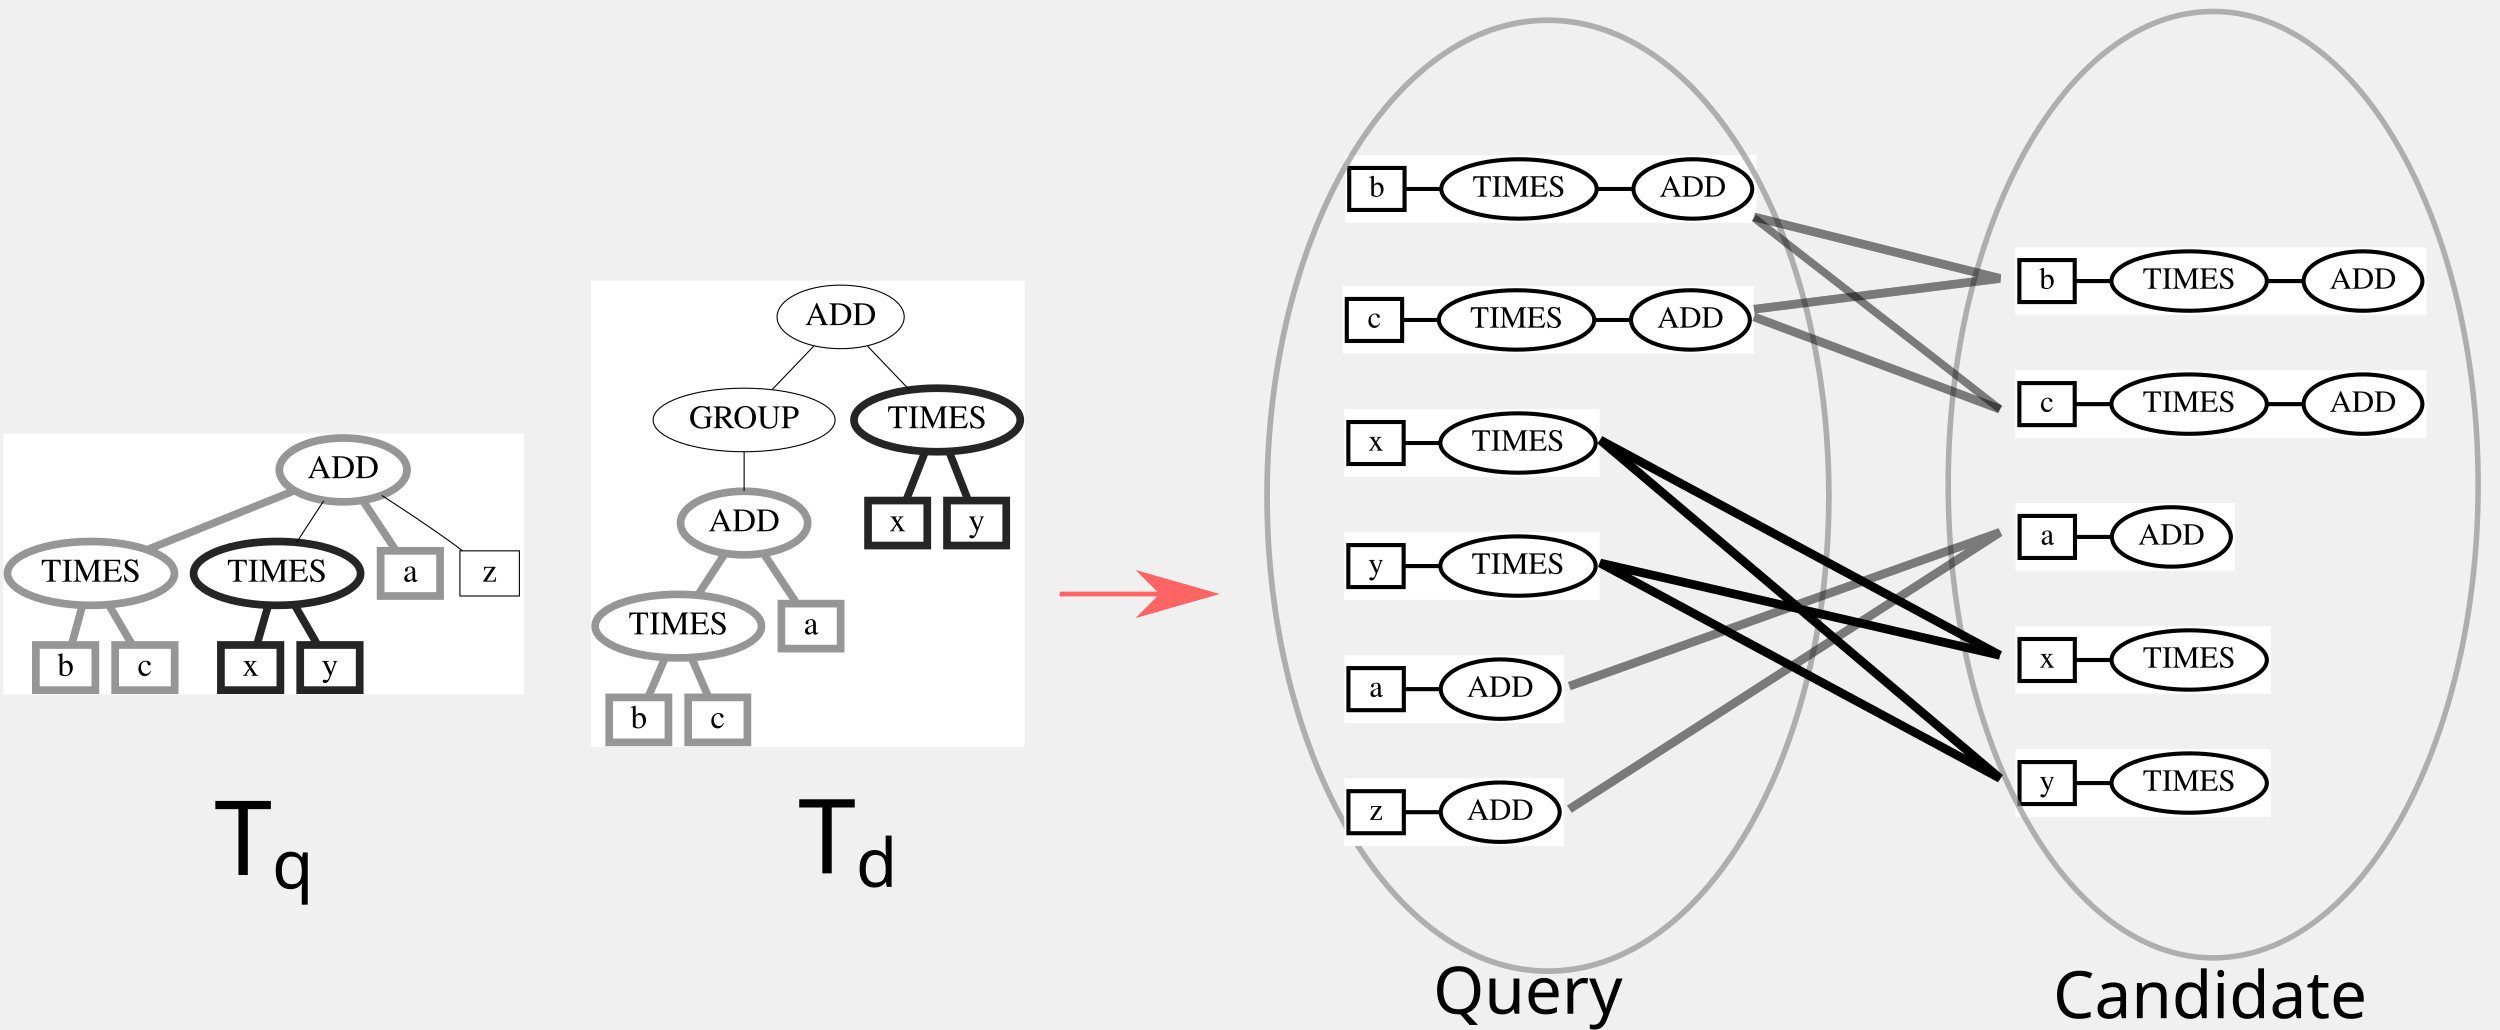
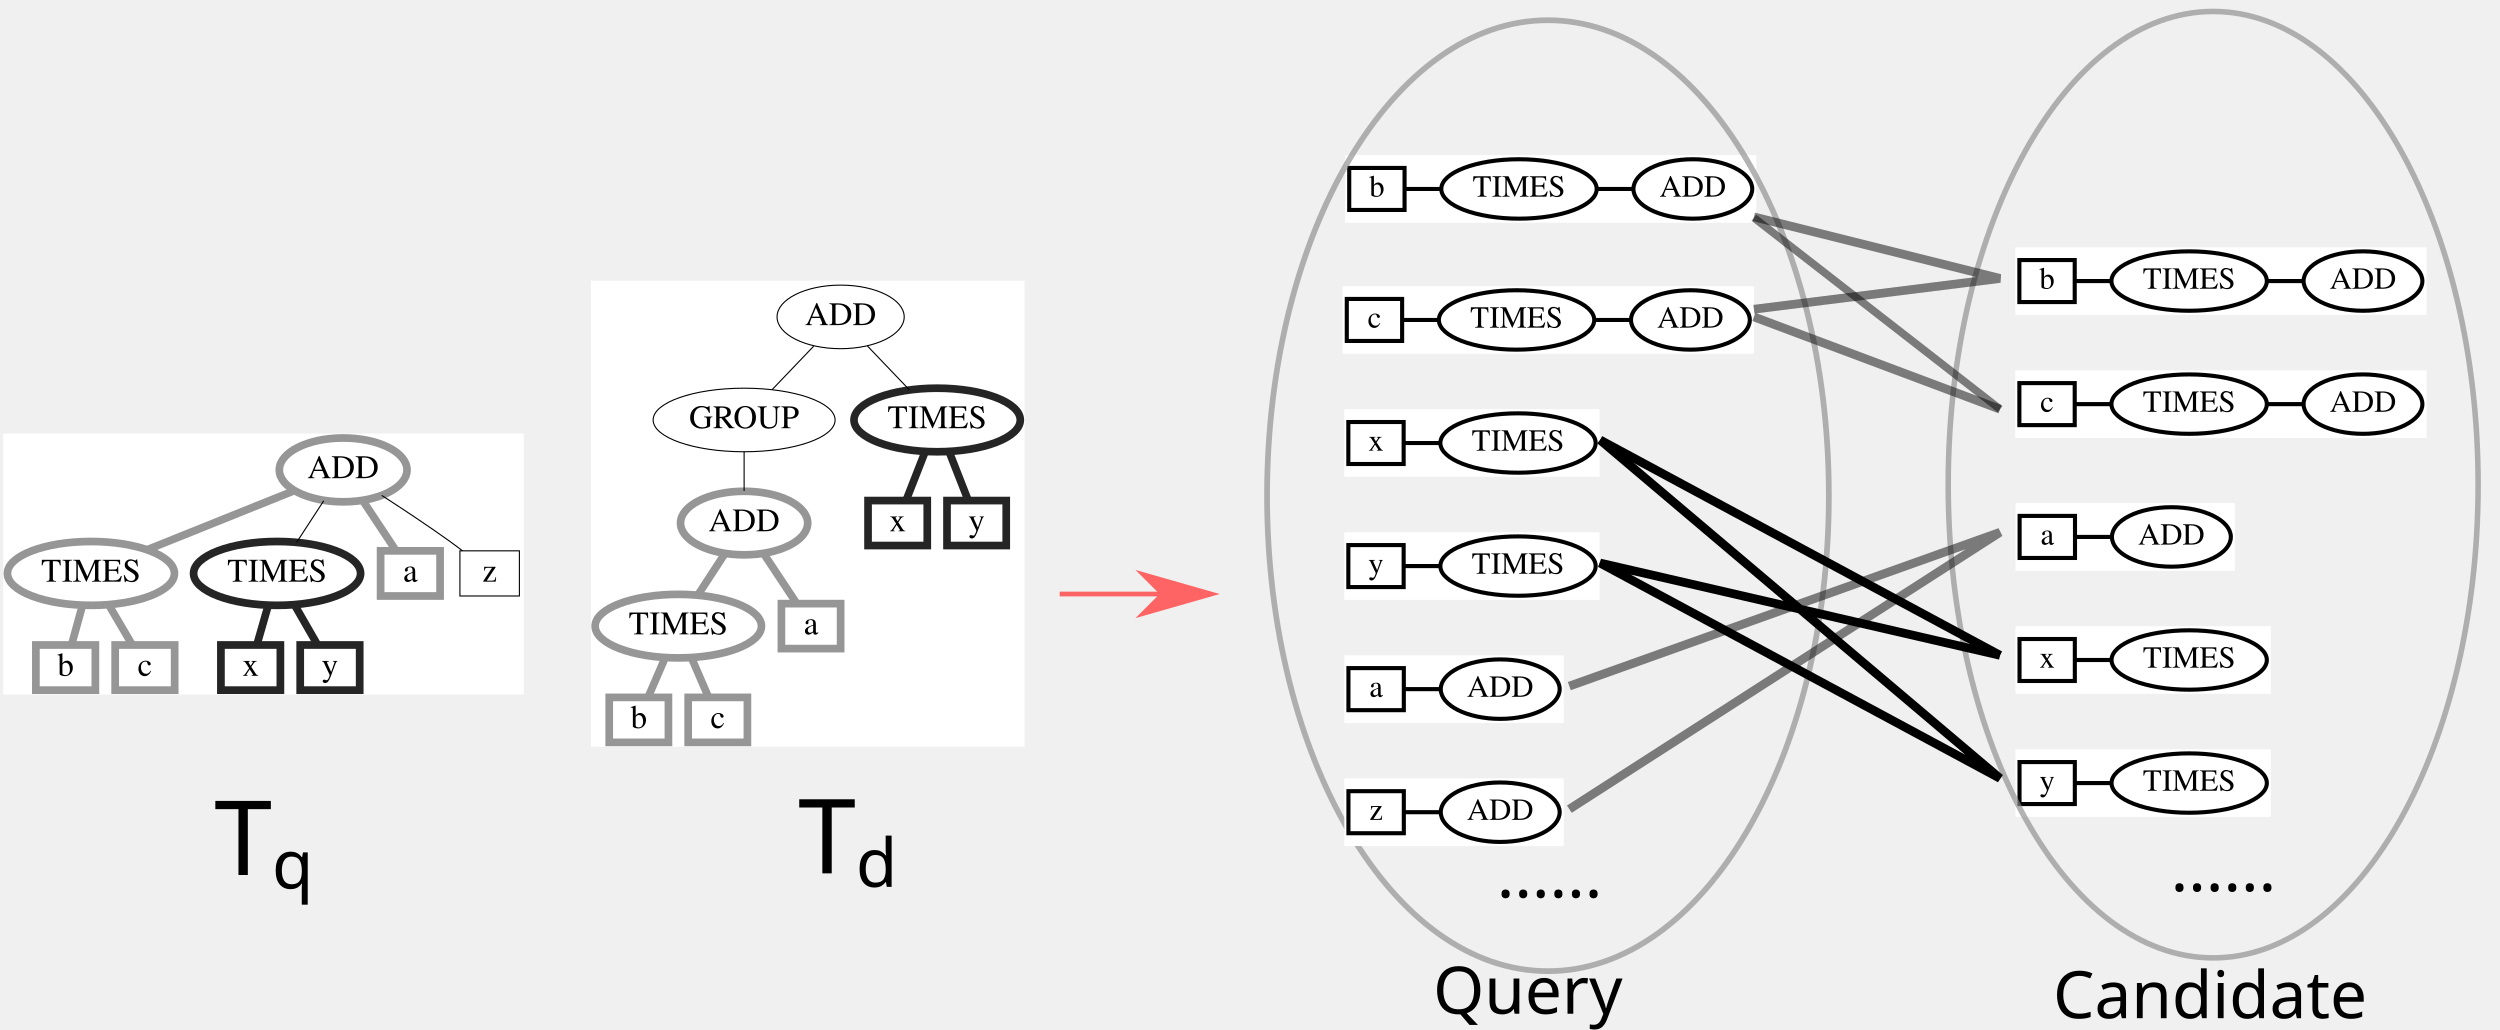
<svg xmlns="http://www.w3.org/2000/svg" xmlns:ns1="http://www.openswatchbook.org/uri/2009/osb" width="860mm" height="354mm" viewBox="0 0 860 354" version="1.1" id="svg8">
  <defs id="defs2">
    <marker orient="auto" refY="0.0" refX="0.0" id="Arrow1Lstart" style="overflow:visible">
      <path id="path1428" d="M 0.0,0.0 L 5.0,-5.0 L -12.5,0.0 L 5.0,5.0 L 0.0,0.0 z " style="fill-rule:evenodd;stroke:#ff6464;stroke-width:1pt;stroke-opacity:1;fill:#ff6464;fill-opacity:1" transform="scale(0.8) translate(12.5,0)" />
    </marker>
    <linearGradient id="linearGradient6037" ns1:paint="solid">
      <stop style="stop-color:#000008;stop-opacity:1;" offset="0" id="stop6035" />
    </linearGradient>
  </defs>
  <g id="layer1" transform="translate(0,57)">
    <g transform="matrix(0.3525228,0,0,0.3525228,464.132,18.22031)" class="graph" id="graph0">
      <polygon id="polygon4520" points="397.286,-61.983 397.286,4 -4,4 -4,-61.983 " stroke="transparent" style="fill:#ffffff" />
      <g class="node" id="node1">
        <polygon id="polygon4524" points="0,-8.491 54,-8.491 54,-49.491 0,-49.491 " style="fill:none;stroke:#000000;stroke-width:4" />
        <text id="text4526" font-size="30.00" y="-21.491" x="27" style="font-size:30px;font-family:Times;text-anchor:middle;fill:#000000">b</text>
      </g>
      <g class="node" id="node2">
        <ellipse id="ellipse4531" ry="28.983" rx="75.821" cy="-28.991" cx="165.66" style="fill:none;stroke:#000000;stroke-width:4" />
        <text id="text4533" font-size="30.00" y="-21.491" x="165.66" style="font-size:30px;font-family:Times;text-anchor:middle;fill:#000000">TIMES</text>
      </g>
      <g class="edge" id="edge1">
        <path id="path4538" d="m 54.064,-28.991 c 10.482,0 23.049,0 35.91,0" style="fill:none;stroke:#000000;stroke-width:4" />
      </g>
      <g class="node" id="node3">
        <ellipse id="ellipse4543" ry="28.983" rx="57.965" cy="-28.991" cx="335.304" style="fill:none;stroke:#000000;stroke-width:4" />
        <text id="text4545" font-size="30.00" y="-21.491" x="335.304" style="font-size:30px;font-family:Times;text-anchor:middle;fill:#000000">ADD</text>
      </g>
      <g class="edge" id="edge2">
        <path id="path4550" d="m 241.551,-28.991 c 11.998,0 24.237,0 35.742,0" style="fill:none;stroke:#000000;stroke-width:4" />
      </g>
    </g>
    <ellipse style="fill:none;fill-opacity:1;stroke:#8d8d8d;stroke-width:1.97;stroke-miterlimit:4;stroke-dasharray:none;stroke-dashoffset:0;stroke-opacity:0.662" id="path4583-3" cx="532.496" cy="113.514" rx="96.627" ry="163.559" />
    <g transform="matrix(0.3525228,0,0,0.3525228,463.2943,63.28434)" class="graph" id="graph0-5">
      <polygon id="polygon6073" points="397.286,-61.983 397.286,4 -4,4 -4,-61.983 " stroke="transparent" style="fill:#ffffff" />
      <g class="node" id="node1-6">
        <polygon id="polygon6077" points="0,-8.491 54,-8.491 54,-49.491 0,-49.491 " style="fill:none;stroke:#000000;stroke-width:4" />
        <text id="text6079" font-size="30.00" y="-21.491" x="27" style="font-size:30px;font-family:Times;text-anchor:middle;fill:#000000">c</text>
      </g>
      <g class="node" id="node2-1">
        <ellipse id="ellipse6084" ry="28.983" rx="75.821" cy="-28.991" cx="165.66" style="fill:none;stroke:#000000;stroke-width:4" />
        <text id="text6086" font-size="30.00" y="-21.491" x="165.66" style="font-size:30px;font-family:Times;text-anchor:middle;fill:#000000">TIMES</text>
      </g>
      <g class="edge" id="edge1-1">
        <path id="path6091" d="m 54.064,-28.991 c 10.482,0 23.049,0 35.91,0" style="fill:none;stroke:#000000;stroke-width:4" />
      </g>
      <g class="node" id="node3-5">
        <ellipse id="ellipse6096" ry="28.983" rx="57.965" cy="-28.991" cx="335.304" style="fill:none;stroke:#000000;stroke-width:4" />
        <text id="text6098" font-size="30.00" y="-21.491" x="335.304" style="font-size:30px;font-family:Times;text-anchor:middle;fill:#000000">ADD</text>
      </g>
      <g class="edge" id="edge2-9">
        <path id="path6103" d="m 241.551,-28.991 c 11.998,0 24.237,0 35.742,0" style="fill:none;stroke:#000000;stroke-width:4" />
      </g>
    </g>
    <g transform="matrix(0.352325,0,0,0.352325,463.8296,105.6119)" class="graph" id="graph0-7">
      <polygon id="polygon6140" points="-4,-61.983 245.321,-61.983 245.321,4 -4,4 " stroke="transparent" style="fill:#ffffff" />
      <g class="node" id="node1-8">
        <polygon id="polygon6144" points="0,-49.491 0,-8.491 54,-8.491 54,-49.491 " style="fill:none;stroke:#000000;stroke-width:4" />
        <text id="text6146" font-size="30.00" y="-21.491" x="27" style="font-size:30px;font-family:Times;text-anchor:middle;fill:#000000">x</text>
      </g>
      <g class="node" id="node2-5">
        <ellipse id="ellipse6151" ry="28.983" rx="75.821" cy="-28.991" cx="165.66" style="fill:none;stroke:#000000;stroke-width:4" />
        <text id="text6153" font-size="30.00" y="-21.491" x="165.66" style="font-size:30px;font-family:Times;text-anchor:middle;fill:#000000">TIMES</text>
      </g>
      <g class="edge" id="edge1-7">
        <path id="path6158" d="m 54.064,-28.991 c 10.482,0 23.049,0 35.91,0" style="fill:none;stroke:#000000;stroke-width:4" />
      </g>
    </g>
    <g transform="matrix(0.352325,0,0,0.352325,463.8296,147.9452)" class="graph" id="graph0-8">
      <polygon id="polygon6186" points="-4,-61.983 245.321,-61.983 245.321,4 -4,4 " stroke="transparent" style="fill:#ffffff" />
      <g class="node" id="node1-5">
        <polygon id="polygon6190" points="0,-49.491 0,-8.491 54,-8.491 54,-49.491 " style="fill:none;stroke:#000000;stroke-width:4" />
        <text id="text6192" font-size="30.00" y="-21.491" x="27" style="font-size:30px;font-family:Times;text-anchor:middle;fill:#000000">y</text>
      </g>
      <g class="node" id="node2-9">
        <ellipse id="ellipse6197" ry="28.983" rx="75.821" cy="-28.991" cx="165.66" style="fill:none;stroke:#000000;stroke-width:4" />
        <text id="text6199" font-size="30.00" y="-21.491" x="165.66" style="font-size:30px;font-family:Times;text-anchor:middle;fill:#000000">TIMES</text>
      </g>
      <g class="edge" id="edge1-75">
        <path id="path6204" d="m 54.064,-28.991 c 10.482,0 23.049,0 35.91,0" style="fill:none;stroke:#000000;stroke-width:4" />
      </g>
    </g>
    <g transform="matrix(0.3528272,0,0,0.3528272,463.8614,190.2931)" class="graph" id="graph0-89">
      <polygon id="polygon6232" points="-4,-61.983 209.965,-61.983 209.965,4 -4,4 " stroke="transparent" style="fill:#ffffff" />
      <g class="node" id="node1-64">
        <polygon id="polygon6236" points="0,-49.491 0,-8.491 54,-8.491 54,-49.491 " style="fill:none;stroke:#000000;stroke-width:4" />
        <text id="text6238" font-size="30.00" y="-21.491" x="27" style="font-size:30px;font-family:Times;text-anchor:middle;fill:#000000">a</text>
      </g>
      <g class="node" id="node2-3">
        <ellipse id="ellipse6243" ry="28.983" rx="57.965" cy="-28.991" cx="147.983" style="fill:none;stroke:#000000;stroke-width:4" />
        <text id="text6245" font-size="30.00" y="-21.491" x="147.983" style="font-size:30px;font-family:Times;text-anchor:middle;fill:#000000">ADD</text>
      </g>
      <g class="edge" id="edge1-3">
        <path id="path6250" d="m 54.151,-28.991 c 10.589,0 23.161,0 35.605,0" style="fill:none;stroke:#000000;stroke-width:4" />
      </g>
    </g>
    <g transform="matrix(0.3528272,0,0,0.3528272,463.8614,232.6264)" class="graph" id="graph0-9">
      <polygon id="polygon6278" points="-4,-61.983 209.965,-61.983 209.965,4 -4,4 " stroke="transparent" style="fill:#ffffff" />
      <g class="node" id="node1-7">
        <polygon id="polygon6282" points="0,-49.491 0,-8.491 54,-8.491 54,-49.491 " style="fill:none;stroke:#000000;stroke-width:4" />
        <text id="text6284" font-size="30.00" y="-21.491" x="27" style="font-size:30px;font-family:Times;text-anchor:middle;fill:#000000">z</text>
      </g>
      <g class="node" id="node2-7">
        <ellipse id="ellipse6289" ry="28.983" rx="57.965" cy="-28.991" cx="147.983" style="fill:none;stroke:#000000;stroke-width:4" />
        <text id="text6291" font-size="30.00" y="-21.491" x="147.983" style="font-size:30px;font-family:Times;text-anchor:middle;fill:#000000">ADD</text>
      </g>
      <g class="edge" id="edge1-6">
        <path id="path6296" d="m 54.151,-28.991 c 10.589,0 23.161,0 35.605,0" style="fill:none;stroke:#000000;stroke-width:4" />
      </g>
    </g>
    <g transform="matrix(0.3525228,0,0,0.3525228,694.6643,49.90298)" class="graph" id="graph0-0">
      <polygon id="polygon6324" points="397.286,4 -4,4 -4,-61.983 397.286,-61.983 " stroke="transparent" style="fill:#ffffff" />
      <g class="node" id="node1-3">
        <polygon id="polygon6328" points="54,-8.491 54,-49.491 0,-49.491 0,-8.491 " style="fill:none;stroke:#000000;stroke-width:4" />
        <text id="text6330" font-size="30.00" y="-21.491" x="27" style="font-size:30px;font-family:Times;text-anchor:middle;fill:#000000">b</text>
      </g>
      <g class="node" id="node2-0">
        <ellipse id="ellipse6335" ry="28.983" rx="75.821" cy="-28.991" cx="165.66" style="fill:none;stroke:#000000;stroke-width:4" />
        <text id="text6337" font-size="30.00" y="-21.491" x="165.66" style="font-size:30px;font-family:Times;text-anchor:middle;fill:#000000">TIMES</text>
      </g>
      <g class="edge" id="edge1-9">
        <path id="path6342" d="m 54.064,-28.991 c 10.482,0 23.049,0 35.91,0" style="fill:none;stroke:#000000;stroke-width:4" />
      </g>
      <g class="node" id="node3-2">
        <ellipse id="ellipse6347" ry="28.983" rx="57.965" cy="-28.991" cx="335.304" style="fill:none;stroke:#000000;stroke-width:4" />
        <text id="text6349" font-size="30.00" y="-21.491" x="335.304" style="font-size:30px;font-family:Times;text-anchor:middle;fill:#000000">ADD</text>
      </g>
      <g class="edge" id="edge2-5">
        <path id="path6354" d="m 241.551,-28.991 c 11.998,0 24.237,0 35.742,0" style="fill:none;stroke:#000000;stroke-width:4" />
      </g>
    </g>
    <g transform="matrix(0.3525228,0,0,0.3525228,694.6643,92.23631)" class="graph" id="graph0-6">
      <polygon id="polygon6389" points="397.286,4 -4,4 -4,-61.983 397.286,-61.983 " stroke="transparent" style="fill:#ffffff" />
      <g class="node" id="node1-9">
        <polygon id="polygon6393" points="54,-8.491 54,-49.491 0,-49.491 0,-8.491 " style="fill:none;stroke:#000000;stroke-width:4" />
        <text id="text6395" font-size="30.00" y="-21.491" x="27" style="font-size:30px;font-family:Times;text-anchor:middle;fill:#000000">c</text>
      </g>
      <g class="node" id="node2-2">
        <ellipse id="ellipse6400" ry="28.983" rx="75.821" cy="-28.991" cx="165.66" style="fill:none;stroke:#000000;stroke-width:4" />
        <text id="text6402" font-size="30.00" y="-21.491" x="165.66" style="font-size:30px;font-family:Times;text-anchor:middle;fill:#000000">TIMES</text>
      </g>
      <g class="edge" id="edge1-2">
        <path id="path6407" d="m 54.064,-28.991 c 10.482,0 23.049,0 35.91,0" style="fill:none;stroke:#000000;stroke-width:4" />
      </g>
      <g class="node" id="node3-4">
        <ellipse id="ellipse6412" ry="28.983" rx="57.965" cy="-28.991" cx="335.304" style="fill:none;stroke:#000000;stroke-width:4" />
        <text id="text6414" font-size="30.00" y="-21.491" x="335.304" style="font-size:30px;font-family:Times;text-anchor:middle;fill:#000000">ADD</text>
      </g>
      <g class="edge" id="edge2-7">
        <path id="path6419" d="m 241.551,-28.991 c 11.998,0 24.237,0 35.742,0" style="fill:none;stroke:#000000;stroke-width:4" />
      </g>
    </g>
    <g transform="matrix(0.3528272,0,0,0.3528272,694.7459,137.9351)" class="graph" id="graph0-93">
      <polygon id="polygon6454" points="-4,4 -4,-61.983 209.965,-61.983 209.965,4 " stroke="transparent" style="fill:#ffffff" />
      <g class="node" id="node1-68">
        <polygon id="polygon6458" points="54,-49.491 0,-49.491 0,-8.491 54,-8.491 " style="fill:none;stroke:#000000;stroke-width:4" />
        <text id="text6460" font-size="30.00" y="-21.491" x="27" style="font-size:30px;font-family:Times;text-anchor:middle;fill:#000000">a</text>
      </g>
      <g class="node" id="node2-02">
        <ellipse id="ellipse6465" ry="28.983" rx="57.965" cy="-28.991" cx="147.983" style="fill:none;stroke:#000000;stroke-width:4" />
        <text id="text6467" font-size="30.00" y="-21.491" x="147.983" style="font-size:30px;font-family:Times;text-anchor:middle;fill:#000000">ADD</text>
      </g>
      <g class="edge" id="edge1-10">
        <path id="path6472" d="m 54.151,-28.991 c 10.589,0 23.161,0 35.605,0" style="fill:none;stroke:#000000;stroke-width:4" />
      </g>
    </g>
    <g transform="matrix(0.352325,0,0,0.352325,694.7142,180.2538)" class="graph" id="graph0-62">
      <polygon id="polygon6500" points="245.321,-61.983 245.321,4 -4,4 -4,-61.983 " stroke="transparent" style="fill:#ffffff" />
      <g class="node" id="node1-58">
        <polygon id="polygon6504" points="0,-8.491 54,-8.491 54,-49.491 0,-49.491 " style="fill:none;stroke:#000000;stroke-width:4" />
        <text id="text6506" font-size="30.00" y="-21.491" x="27" style="font-size:30px;font-family:Times;text-anchor:middle;fill:#000000">x</text>
      </g>
      <g class="node" id="node2-6">
        <ellipse id="ellipse6511" ry="28.983" rx="75.821" cy="-28.991" cx="165.66" style="fill:none;stroke:#000000;stroke-width:4" />
        <text id="text6513" font-size="30.00" y="-21.491" x="165.66" style="font-size:30px;font-family:Times;text-anchor:middle;fill:#000000">TIMES</text>
      </g>
      <g class="edge" id="edge1-28">
        <path id="path6518" d="m 54.064,-28.991 c 10.482,0 23.049,0 35.91,0" style="fill:none;stroke:#000000;stroke-width:4" />
      </g>
    </g>
    <g transform="matrix(0.352325,0,0,0.352325,694.7142,222.5872)" class="graph" id="graph0-4">
      <polygon id="polygon6546" points="245.321,-61.983 245.321,4 -4,4 -4,-61.983 " stroke="transparent" style="fill:#ffffff" />
      <g class="node" id="node1-0">
        <polygon id="polygon6550" points="0,-8.491 54,-8.491 54,-49.491 0,-49.491 " style="fill:none;stroke:#000000;stroke-width:4" />
        <text id="text6552" font-size="30.00" y="-21.491" x="27" style="font-size:30px;font-family:Times;text-anchor:middle;fill:#000000">y</text>
      </g>
      <g class="node" id="node2-62">
        <ellipse id="ellipse6557" ry="28.983" rx="75.821" cy="-28.991" cx="165.66" style="fill:none;stroke:#000000;stroke-width:4" />
        <text id="text6559" font-size="30.00" y="-21.491" x="165.66" style="font-size:30px;font-family:Times;text-anchor:middle;fill:#000000">TIMES</text>
      </g>
      <g class="edge" id="edge1-99">
        <path id="path6564" d="m 54.064,-28.991 c 10.482,0 23.049,0 35.91,0" style="fill:none;stroke:#000000;stroke-width:4" />
      </g>
    </g>
    <ellipse style="fill:none;fill-opacity:1;stroke:#8d8d8d;stroke-width:1.909;stroke-miterlimit:4;stroke-dasharray:none;stroke-dashoffset:0;stroke-opacity:0.663" id="path4583-3-0" cx="761.328" cy="109.726" rx="91.144" ry="162.787" />
    <path style="fill:none;stroke:#000000;stroke-width:2.667;stroke-linecap:butt;stroke-linejoin:miter;stroke-miterlimit:4;stroke-dasharray:none;stroke-opacity:0.49" d="m 603.347,17.915 84.667,65.852" id="path6605" />
    <path style="fill:none;stroke:#000000;stroke-width:3;stroke-linecap:butt;stroke-linejoin:miter;stroke-miterlimit:4;stroke-dasharray:none;stroke-opacity:0.49" d="m 603.347,17.621 84.667,21.167 v 0 l -84.667,10.583 v 0" id="path6607" />
    <path style="fill:none;stroke:#000000;stroke-width:3;stroke-linecap:butt;stroke-linejoin:miter;stroke-miterlimit:4;stroke-dasharray:none;stroke-opacity:0.49" d="m 603.347,52.017 84.667,31.75 v 0" id="path6609" />
    <path style="fill:none;stroke:#000000;stroke-width:3;stroke-linecap:butt;stroke-linejoin:miter;stroke-miterlimit:4;stroke-dasharray:none;stroke-opacity:1" d="m 550.43,94.351 137.583,74.083 v 0" id="path6611" />
    <path style="fill:none;stroke:#000000;stroke-width:3;stroke-linecap:butt;stroke-linejoin:miter;stroke-miterlimit:4;stroke-dasharray:none;stroke-opacity:1" d="m 688.013,168.434 -137.583,-31.75 137.583,74.083 L 550.43,94.351" id="path6613" />
    <path style="fill:none;stroke:#000000;stroke-width:3;stroke-linecap:butt;stroke-linejoin:miter;stroke-miterlimit:4;stroke-dasharray:none;stroke-opacity:0.49" d="m 539.847,179.017 148.167,-52.917 v 0 l -148.167,95.25" id="path6615" />
    <flowRoot xml:space="preserve" id="flowRoot1005" style="font-style:normal;font-weight:normal;font-size:10.667px;line-height:5;font-family:sans-serif;letter-spacing:0px;word-spacing:0px;fill:#000000;fill-opacity:1;stroke:none">
      <flowRegion id="flowRegion1007" style="line-height:5">
        <rect id="rect1009" width="540" height="140" x="140" y="37.953" style="line-height:5" />
      </flowRegion>
      <flowPara id="flowPara1011" />
    </flowRoot>
    <flowRoot xml:space="preserve" id="flowRoot1013" style="font-style:normal;font-weight:normal;font-size:10.667px;line-height:0;font-family:sans-serif;letter-spacing:0px;word-spacing:0px;fill:#000000;fill-opacity:1;stroke:none">
      <flowRegion id="flowRegion1015">
        <rect id="rect1017" width="520" height="120" x="120" y="17.953" />
      </flowRegion>
      <flowPara id="flowPara1019" />
    </flowRoot>
    <flowRoot xml:space="preserve" id="flowRoot1021" style="font-style:normal;font-weight:normal;font-size:10.667px;line-height:0;font-family:sans-serif;letter-spacing:0px;word-spacing:0px;fill:#000000;fill-opacity:1;stroke:none">
      <flowRegion id="flowRegion1023">
        <rect id="rect1025" width="540" height="80" x="140" y="37.953" />
      </flowRegion>
      <flowPara id="flowPara1027" />
    </flowRoot>
    <text xml:space="preserve" style="font-style:normal;font-weight:normal;font-size:14.111px;line-height:0;font-family:sans-serif;letter-spacing:0px;word-spacing:0px;fill:#000000;fill-opacity:1;stroke:none;stroke-width:0.265" x="492.983" y="291.73" id="text1035">
      <tspan id="tspan1033" x="492.983" y="291.73" style="font-size:22.578px;stroke-width:0.265">Query</tspan>
    </text>
    <text xml:space="preserve" style="font-style:normal;font-weight:normal;font-size:14.111px;line-height:0;font-family:sans-serif;letter-spacing:0px;word-spacing:0px;fill:#000000;fill-opacity:1;stroke:none;stroke-width:0.265" x="706.243" y="293.266" id="text1039">
      <tspan id="tspan1037" x="706.243" y="293.266" style="font-size:22.578px;stroke-width:0.265">Candidate</tspan>
    </text>
    <g transform="matrix(0.3788796,0,0,0.3788796,2.620095,180.4116)" class="graph" id="graph0-66">
      <polygon id="polygon1023" points="468.66,4 -4,4 -4,-232.97 468.66,-232.97 " stroke="transparent" style="fill:#ffffff" />
      <g class="node" id="node1-4">
        <ellipse id="ellipse1027" ry="28.98" rx="57.97" cy="-199.97" cx="304.66" style="fill:none;stroke:#969696;stroke-width:7" />
        <text id="text1029" font-size="30.00" y="-192.47" x="304.66" style="font-size:30px;font-family:Times;text-anchor:middle">ADD</text>
      </g>
      <g class="node" id="node2-95">
        <ellipse id="ellipse1034" ry="28.98" rx="75.82" cy="-105.99" cx="75.66" style="fill:none;stroke:#969696;stroke-width:7" />
        <text id="text1036" font-size="30.00" y="-98.49" x="75.66" style="font-size:30px;font-family:Times;text-anchor:middle">TIMES</text>
      </g>
      <g class="edge" id="edge1-0">
        <path id="path1041" d="m 260.24,-181.13 c -38.24,15.36 -93.43,37.53 -133.49,53.62" style="fill:none;stroke:#969696;stroke-width:7" />
      </g>
      <g class="node" id="node3-48">
        <ellipse id="ellipse1046" ry="28.98" rx="75.82" cy="-105.99" cx="244.66" style="fill:none;stroke:#252525;stroke-width:7" />
        <text id="text1048" font-size="30.00" y="-98.49" x="244.66" style="font-size:30px;font-family:Times;text-anchor:middle">TIMES</text>
      </g>
      <g class="edge" id="edge2-71">
        <path id="path1053" d="m 286.98,-171.87 c -7.74,11.87 -16.81,25.77 -24.56,37.65" style="fill:none;stroke:#000000" />
      </g>
      <g class="node" id="node4">
        <polygon id="polygon1058" points="392.66,-85.49 392.66,-126.49 338.66,-126.49 338.66,-85.49 " style="fill:none;stroke:#969696;stroke-width:7" />
        <text id="text1060" font-size="30.00" y="-98.49" x="365.66" style="font-size:30px;font-family:Times;text-anchor:middle">a</text>
      </g>
      <g class="edge" id="edge3">
        <path id="path1065" d="m 322.63,-171.87 c 9.63,14.52 21.28,32.08 30.02,45.27" style="fill:none;stroke:#969696;stroke-width:7" />
      </g>
      <g class="node" id="node9">
        <polygon id="polygon1070" points="464.66,-85.49 464.66,-126.49 410.66,-126.49 410.66,-85.49 " style="fill:none;stroke:#000000" />
        <text id="text1072" font-size="30.00" y="-98.49" x="437.66" style="font-size:30px;font-family:Times;text-anchor:middle">z</text>
      </g>
      <g class="edge" id="edge8">
        <path id="path1077" d="m 339.67,-176.81 c 18.64,12.03 41.82,27.37 61.99,41.83 3.73,2.67 7.62,5.57 11.4,8.46" style="fill:none;stroke:#000000" />
      </g>
      <g class="node" id="node5">
        <polygon id="polygon1082" points="79.66,0 79.66,-41 25.66,-41 25.66,0 " style="fill:none;stroke:#969696;stroke-width:7" />
        <text id="text1084" font-size="30.00" y="-13" x="52.66" style="font-size:30px;font-family:Times;text-anchor:middle">b</text>
      </g>
      <g class="edge" id="edge4">
        <path id="path1089" d="m 67.87,-76.73 c -3.23,11.74 -6.9,25.06 -9.82,35.68" style="fill:none;stroke:#969696;stroke-width:7" />
      </g>
      <g class="node" id="node6">
        <polygon id="polygon1094" points="151.66,0 151.66,-41 97.66,-41 97.66,0 " style="fill:none;stroke:#969696;stroke-width:7" />
        <text id="text1096" font-size="30.00" y="-13" x="124.66" style="font-size:30px;font-family:Times;text-anchor:middle">c</text>
      </g>
      <g class="edge" id="edge5">
        <path id="path1101" d="m 91.7,-77.65 c 6.98,11.89 15,25.55 21.38,36.43" style="fill:none;stroke:#969696;stroke-width:7" />
      </g>
      <g class="node" id="node7">
        <polygon id="polygon1106" points="247.66,0 247.66,-41 193.66,-41 193.66,0 " style="fill:none;stroke:#252525;stroke-width:7" />
        <text id="text1108" font-size="30.00" y="-13" x="220.66" style="font-size:30px;font-family:Times;text-anchor:middle">x</text>
      </g>
      <g class="edge" id="edge6">
        <path id="path1113" d="m 236.54,-76.73 c -3.38,11.74 -7.21,25.06 -10.26,35.68" style="fill:none;stroke:#252525;stroke-width:7" />
      </g>
      <g class="node" id="node8">
        <polygon id="polygon1118" points="319.66,0 319.66,-41 265.66,-41 265.66,0 " style="fill:none;stroke:#252525;stroke-width:7" />
        <text id="text1120" font-size="30.00" y="-13" x="292.66" style="font-size:30px;font-family:Times;text-anchor:middle">y</text>
      </g>
      <g class="edge" id="edge7">
        <path id="path1125" d="m 260.64,-77.19 c 6.82,11.86 14.61,25.41 20.81,36.18" style="fill:none;stroke:#252525;stroke-width:7" />
      </g>
    </g>
    <g transform="matrix(0.3772705,0,0,0.3772705,204.7954,198.3736)" class="graph" id="graph0-72">
      <polygon id="polygon1202" points="-4,-420.93 391.32,-420.93 391.32,4 -4,4 " stroke="transparent" style="fill:#ffffff" />
      <g class="node" id="node1-72">
        <ellipse id="ellipse1206" ry="28.98" rx="57.97" cy="-387.94" cx="223.66" style="fill:none;stroke:#000000" />
        <text id="text1208" font-size="30.00" y="-380.44" x="223.66" style="font-size:30px;font-family:Times;text-anchor:middle">ADD</text>
      </g>
      <g class="node" id="node3-26">
        <ellipse id="ellipse1213" ry="28.98" rx="82.96" cy="-293.96" cx="135.66" style="fill:none;stroke:#000000" />
        <text id="text1215" font-size="30.00" y="-286.46" x="135.66" style="font-size:30px;font-family:Times;text-anchor:middle">GROUP</text>
      </g>
      <g class="edge" id="edge1-106">
        <path id="path1220" d="m 199.15,-361.32 c -11.8,12.34 -25.94,27.12 -37.88,39.6" style="fill:none;stroke:#000000" />
      </g>
      <g class="node" id="node5-1">
        <ellipse id="ellipse1225" ry="28.98" rx="75.82" cy="-293.96" cx="311.66" style="fill:none;stroke:#252525;stroke-width:7" />
        <text id="text1227" font-size="30.00" y="-286.46" x="311.66" style="font-size:30px;font-family:Times;text-anchor:middle">TIMES</text>
      </g>
      <g class="edge" id="edge4-5">
        <path id="path1232" d="m 248.17,-361.32 c 11.9,12.44 26.19,27.37 38.19,39.92" style="fill:none;stroke:#000000" />
      </g>
      <g class="node" id="node2-94">
        <ellipse id="ellipse1237" ry="28.98" rx="57.97" cy="-199.97" cx="135.66" style="fill:none;stroke:#969696;stroke-width:7" />
        <text id="text1239" font-size="30.00" y="-192.47" x="135.66" style="font-size:30px;font-family:Times;text-anchor:middle">ADD</text>
      </g>
      <g class="node" id="node4-9">
        <ellipse id="ellipse1244" ry="28.98" rx="75.82" cy="-105.99" cx="75.66" style="fill:none;stroke:#969696;stroke-width:7" />
        <text id="text1246" font-size="30.00" y="-98.49" x="75.66" style="font-size:30px;font-family:Times;text-anchor:middle">TIMES</text>
      </g>
      <g class="edge" id="edge3-0">
        <path id="path1251" d="m 117.98,-171.87 c -7.74,11.87 -16.81,25.77 -24.56,37.65" style="fill:none;stroke:#969696;stroke-width:7" />
      </g>
      <g class="node" id="node6-9">
        <polygon id="polygon1256" points="169.66,-126.49 169.66,-85.49 223.66,-85.49 223.66,-126.49 " style="fill:none;stroke:#969696;stroke-width:7" />
        <text id="text1258" font-size="30.00" y="-98.49" x="196.66" style="font-size:30px;font-family:Times;text-anchor:middle">a</text>
      </g>
      <g class="edge" id="edge5-1">
        <path id="path1263" d="m 153.63,-171.87 c 9.63,14.52 21.28,32.08 30.02,45.27" style="fill:none;stroke:#969696;stroke-width:7" />
      </g>
      <g class="edge" id="edge2-77">
        <path id="path1268" d="m 135.66,-264.86 c 0,11.31 0,24.32 0,35.64" style="fill:none;stroke:#000000" />
      </g>
      <g class="node" id="node7-1">
        <polygon id="polygon1273" points="12.66,-41 12.66,0 66.66,0 66.66,-41 " style="fill:none;stroke:#969696;stroke-width:7" />
        <text id="text1275" font-size="30.00" y="-13" x="39.66" style="font-size:30px;font-family:Times;text-anchor:middle">b</text>
      </g>
      <g class="edge" id="edge6-1">
        <path id="path1280" d="m 63.67,-77.19 c -5.11,11.86 -10.96,25.41 -15.6,36.18" style="fill:none;stroke:#969696;stroke-width:7" />
      </g>
      <g class="node" id="node8-5">
        <polygon id="polygon1285" points="84.66,-41 84.66,0 138.66,0 138.66,-41 " style="fill:none;stroke:#969696;stroke-width:7" />
        <text id="text1287" font-size="30.00" y="-13" x="111.66" style="font-size:30px;font-family:Times;text-anchor:middle">c</text>
      </g>
      <g class="edge" id="edge7-9">
        <path id="path1292" d="m 87.65,-77.19 c 5.11,11.86 10.96,25.41 15.6,36.18" style="fill:none;stroke:#969696;stroke-width:7" />
      </g>
      <g class="node" id="node9-7">
        <polygon id="polygon1297" points="248.66,-220.47 248.66,-179.47 302.66,-179.47 302.66,-220.47 " style="fill:none;stroke:#252525;stroke-width:7" />
        <text id="text1299" font-size="30.00" y="-192.47" x="275.66" style="font-size:30px;font-family:Times;text-anchor:middle">x</text>
      </g>
      <g class="edge" id="edge8-7">
        <path id="path1304" d="m 300.66,-264.86 c -5.58,14.27 -12.23,31.25 -17.26,44.12" style="fill:none;stroke:#252525;stroke-width:7" />
      </g>
      <g class="node" id="node10">
        <polygon id="polygon1309" points="320.66,-220.47 320.66,-179.47 374.66,-179.47 374.66,-220.47 " style="fill:none;stroke:#252525;stroke-width:7" />
        <text id="text1311" font-size="30.00" y="-192.47" x="347.66" style="font-size:30px;font-family:Times;text-anchor:middle">y</text>
      </g>
      <g class="edge" id="edge9">
        <path id="path1316" d="m 322.66,-264.86 c 5.58,14.27 12.23,31.25 17.27,44.12" style="fill:none;stroke:#252525;stroke-width:7" />
      </g>
    </g>
    <text xml:space="preserve" style="font-style:normal;font-weight:normal;font-size:22.301px;line-height:0;font-family:sans-serif;letter-spacing:0px;word-spacing:0px;fill:#000000;fill-opacity:1;stroke:none;stroke-width:0.418" x="274.579" y="243.438" id="text1039-3">
      <tspan id="tspan1037-6" x="274.579" y="243.438" style="font-size:35.682px;stroke-width:0.418">T<tspan style="font-size:23.193px;baseline-shift:sub;stroke-width:0.418" id="tspan1173">d</tspan>
      </tspan>
    </text>
    <path style="fill:#ff6464;fill-opacity:1;stroke:#ff6464;stroke-width:1.631;stroke-linecap:butt;stroke-linejoin:miter;stroke-miterlimit:4;stroke-dasharray:none;stroke-opacity:1;marker-start:url(#Arrow1Lstart)" d="M 416.427,147.344 H 364.524" id="path1734" />
    <text xml:space="preserve" style="font-style:normal;font-weight:normal;font-size:22.301px;line-height:0;font-family:sans-serif;letter-spacing:0px;word-spacing:0px;fill:#000000;fill-opacity:1;stroke:none;stroke-width:0.418" x="73.718" y="244" id="text1039-3-6">
      <tspan id="tspan1037-6-6" x="73.718" y="244" style="font-size:35.682px;stroke-width:0.418">T<tspan style="font-size:65%;baseline-shift:sub" id="tspan1196">q</tspan>
      </tspan>
    </text>
+     <text xml:space="preserve" style="font-style:normal;font-weight:normal;font-size:14.111px;line-height:0;font-family:sans-serif;letter-spacing:0px;word-spacing:0px;fill:#000000;fill-opacity:1;stroke:none;stroke-width:0.265" x="514.901" y="251.715" id="text1035-6">
+       <tspan id="tspan1033-6" x="514.901" y="251.715" style="font-size:22.578px;stroke-width:0.265">......</tspan>
+     </text>
+     <text xml:space="preserve" style="font-style:normal;font-weight:normal;font-size:14.111px;line-height:0;font-family:sans-serif;letter-spacing:0px;word-spacing:0px;fill:#000000;fill-opacity:1;stroke:none;stroke-width:0.265" x="746.713" y="249.548" id="text1035-6-9">
+       <tspan id="tspan1033-6-5" x="746.713" y="249.548" style="font-size:22.578px;stroke-width:0.265">......</tspan>
+     </text>
  </g>
</svg>
